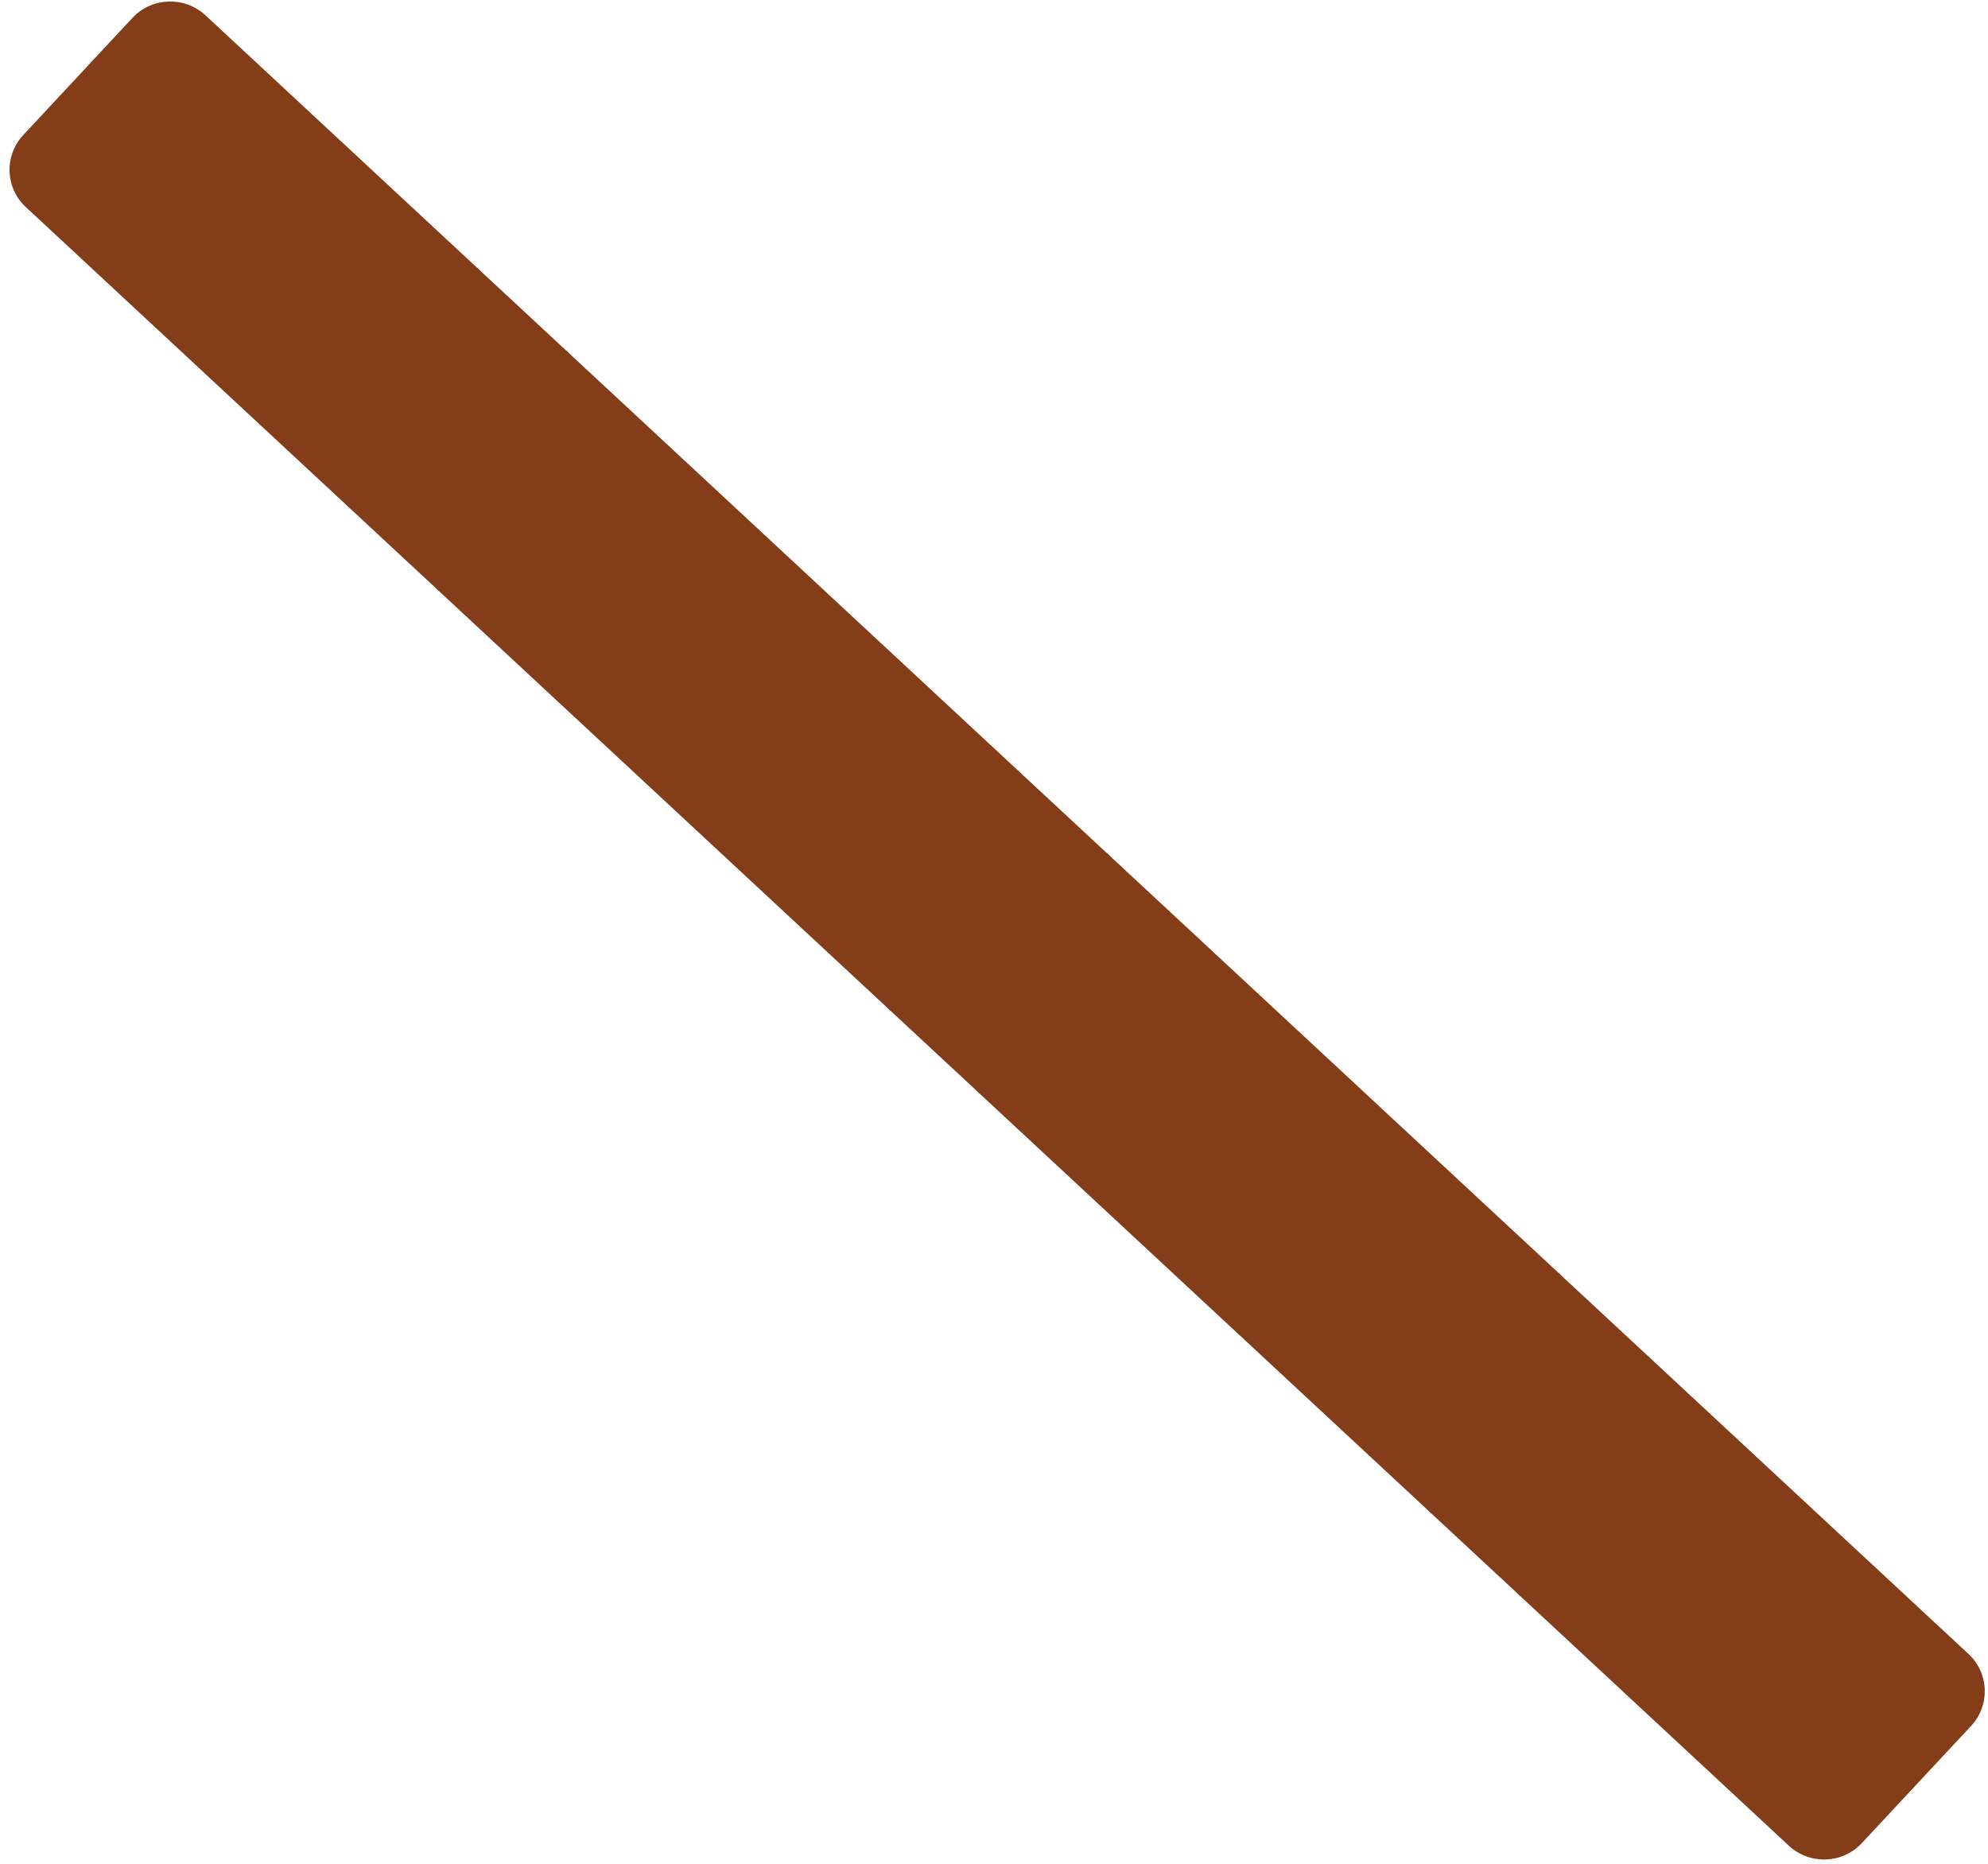
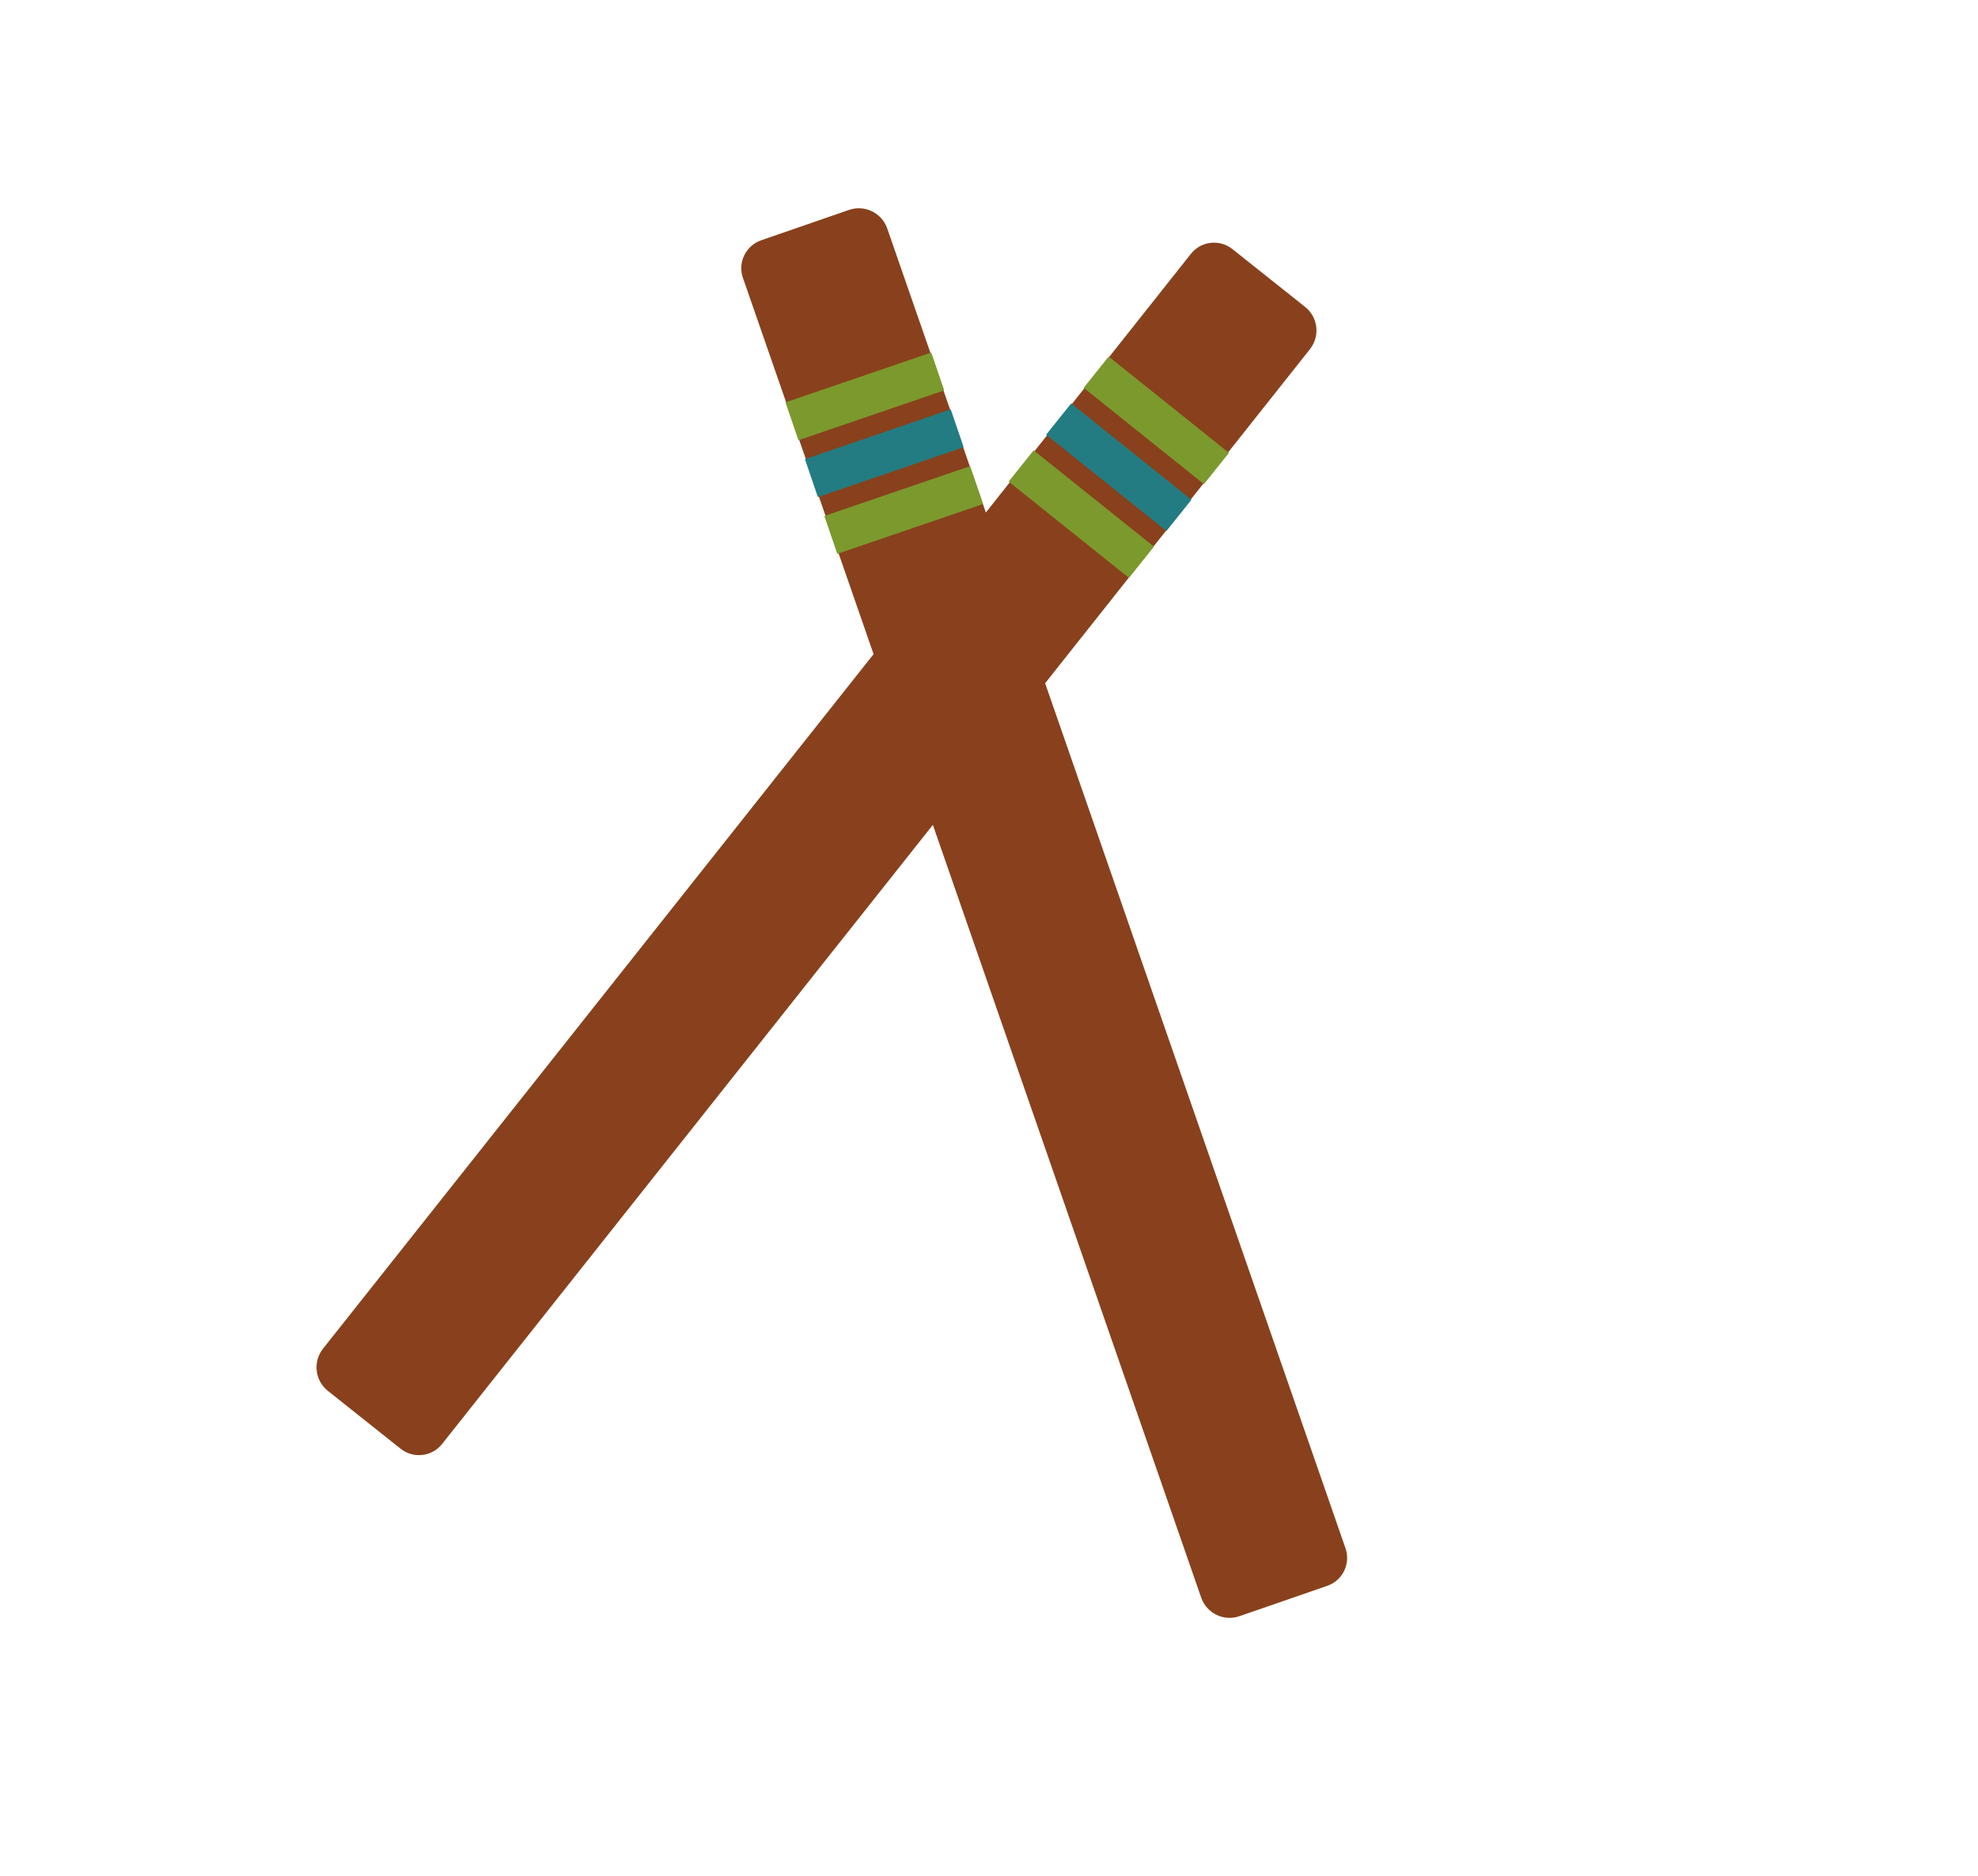
- <svg xmlns="http://www.w3.org/2000/svg" width="80" height="75" viewBox="0 0 80 75" fill="none">
-   <path d="M79.204 66.546C80.045 67.315 80.097 68.617 79.319 69.452L74.923 74.167C74.148 75.002 72.836 75.05 71.995 74.281L1.048 8.341C0.207 7.572 0.159 6.27 0.934 5.436L5.329 0.72C6.108 -0.115 7.417 -0.163 8.258 0.606L79.204 66.546Z" fill="#833E19" />
+ <svg xmlns="http://www.w3.org/2000/svg" width="116" height="110" viewBox="0 0 116 110" fill="none">
+   <path d="M49.793 12.309C50.706 11.994 51.703 12.478 52.027 13.386L78.902 90.782C79.225 91.69 78.748 92.683 77.836 92.998L72.682 94.78C71.772 95.096 70.773 94.612 70.449 93.704L43.573 16.307C43.25 15.399 43.73 14.407 44.64 14.091L49.793 12.309Z" fill="#88411C" />
+   <rect x="46.065" y="23.596" width="9.036" height="2.347" transform="rotate(-18.8762 46.0654 23.5963)" fill="#7C992D" />
+   <rect x="47.205" y="26.928" width="9.036" height="2.347" transform="rotate(-18.8762 47.2045 26.9277)" fill="#237C82" />
+   <rect x="48.344" y="30.259" width="9.036" height="2.347" transform="rotate(-18.8762 48.3437 30.2589)" fill="#7C992D" />
+   <path d="M76.542 18.002C77.297 18.603 77.424 19.703 76.832 20.463L25.936 84.667C25.344 85.427 24.248 85.558 23.493 84.956L19.226 81.563C18.471 80.965 18.342 79.861 18.935 79.101L69.832 14.897C70.424 14.137 71.519 14.01 72.274 14.607L76.542 18.002Z" fill="#88411C" />
+   <rect x="65.018" y="20.911" width="9.036" height="2.347" transform="rotate(38.6776 65.018 20.911)" fill="#7C992D" />
+   <rect x="62.818" y="23.66" width="9.036" height="2.347" transform="rotate(38.6776 62.8178 23.6595)" fill="#237C82" />
+   <rect x="60.618" y="26.408" width="9.036" height="2.347" transform="rotate(38.6776 60.6176 26.4079)" fill="#7C992D" />
</svg>
